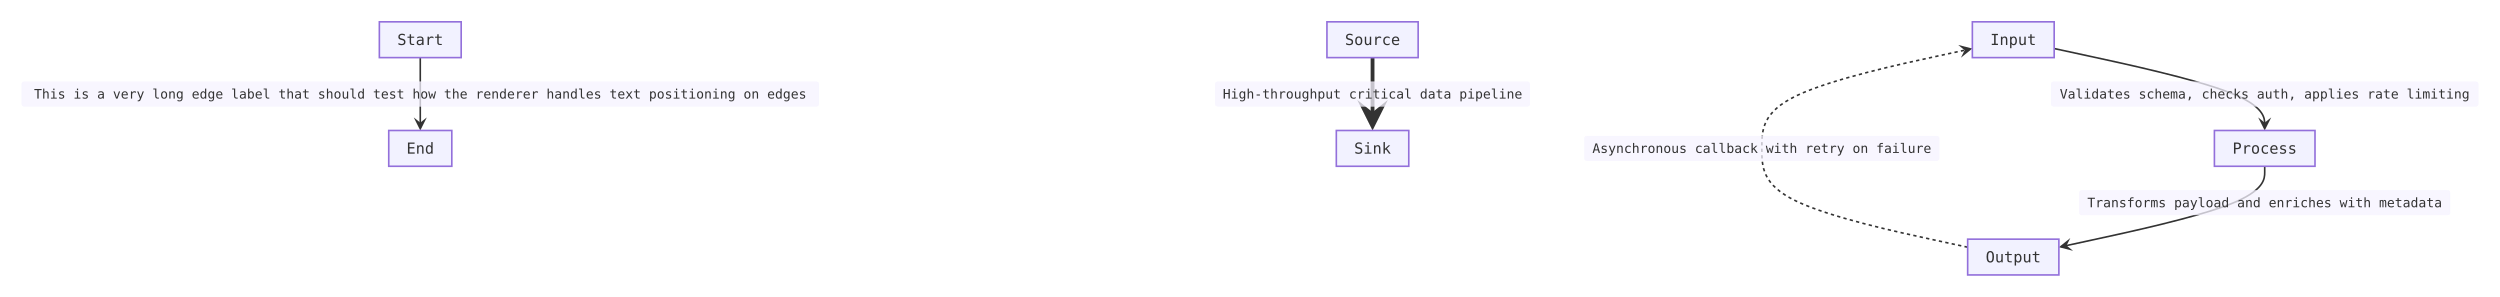
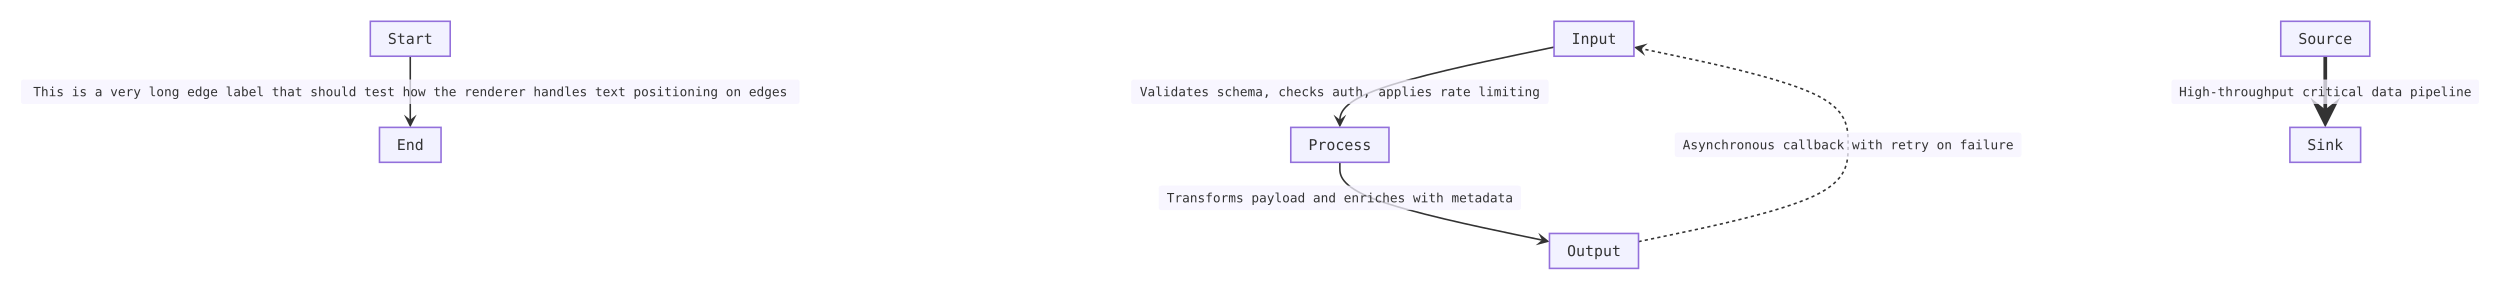
- <svg xmlns="http://www.w3.org/2000/svg" viewBox="0 0 2291.36 272" width="2291.36" height="272">
+ <svg xmlns="http://www.w3.org/2000/svg" viewBox="0 0 2347.26 272" width="2347.26" height="272">
  <defs>
    <marker id="arrow-point-333333" viewBox="0 0 10 10" refX="8" refY="5" markerWidth="8" markerHeight="8" orient="auto-start-reverse">
      <path d="M10 5 L0 10 L4 5 L0 0 Z" fill="#333333" />
    </marker>
  </defs>
  <g transform="translate(20, 20)">
    <path d="M365.2 32.8 L365.2 38.37 C365.2 43.93 365.2 55.07 365.2 66.2 C365.2 77.33 365.2 88.47 365.2 94.03 L365.2 97.2" fill="none" stroke="#333333" stroke-width="1.5" marker-end="url(#arrow-point-333333)" />
    <rect x="0" y="55" width="730.4" height="22.4" rx="2" ry="2" fill="#f5f3ffbf" stroke="#f5f3ffbf" stroke-width="0.5" />
    <text x="365.2" y="66.2" text-anchor="middle" dominant-baseline="central" font-size="12px" font-family="'Intel One Mono', 'SF Mono', 'Cascadia Code', 'JetBrains Mono', 'Fira Code', 'Consolas', 'Menlo', monospace" fill="#333333">This is a very long edge label that should test how the renderer handles text positioning on edges</text>
-     <path d="M1862.75 24.5 L1894.91 31.45 C1927.07 38.4 1991.38 52.3 2023.54 64.82 C2055.7 77.33 2055.7 88.47 2055.7 94.03 L2055.7 97.2" fill="none" stroke="#333333" stroke-width="1.5" marker-end="url(#arrow-point-333333)" />
-     <rect x="1860.04" y="55" width="391.31" height="22.4" rx="2" ry="2" fill="#f5f3ffbf" stroke="#f5f3ffbf" stroke-width="0.5" />
-     <text x="2055.7" y="66.2" text-anchor="middle" dominant-baseline="central" font-size="12px" font-family="'Intel One Mono', 'SF Mono', 'Cascadia Code', 'JetBrains Mono', 'Fira Code', 'Consolas', 'Menlo', monospace" fill="#333333">Validates schema, checks auth, applies rate limiting</text>
-     <path d="M2055.7 132.4 L2055.7 137.97 C2055.7 143.53 2055.7 154.67 2024.26 167.03 C1992.82 179.39 1929.93 192.98 1898.49 199.77 L1869.4 206.06" fill="none" stroke="#333333" stroke-width="1.5" marker-end="url(#arrow-point-333333)" />
-     <rect x="1885.84" y="154.6" width="339.71" height="22.4" rx="2" ry="2" fill="#f5f3ffbf" stroke="#f5f3ffbf" stroke-width="0.5" />
-     <text x="2055.7" y="165.8" text-anchor="middle" dominant-baseline="central" font-size="12px" font-family="'Intel One Mono', 'SF Mono', 'Cascadia Code', 'JetBrains Mono', 'Fira Code', 'Consolas', 'Menlo', monospace" fill="#333333">Transforms payload and enriches with metadata</text>
-     <path d="M1238 32.8 L1238 38.37 C1238 43.93 1238 55.07 1238 66.2 C1238 77.33 1238 88.47 1238 94" fill="none" stroke="#333333" stroke-width="3.5" marker-end="url(#arrow-point-333333)" />
-     <rect x="1093.94" y="55" width="288.11" height="22.4" rx="2" ry="2" fill="#f5f3ffbf" stroke="#f5f3ffbf" stroke-width="0.5" />
-     <text x="1238" y="66.2" text-anchor="middle" dominant-baseline="central" font-size="12px" font-family="'Intel One Mono', 'SF Mono', 'Cascadia Code', 'JetBrains Mono', 'Fira Code', 'Consolas', 'Menlo', monospace" fill="#333333">High-throughput critical data pipeline</text>
-     <path d="M1783.45 206.57 L1752.01 199.77 C1720.57 192.98 1657.68 179.39 1626.24 164.29 C1594.8 149.2 1594.8 132.6 1594.8 116 C1594.8 99.4 1594.8 82.8 1626.96 67.55 C1659.12 52.3 1723.43 38.4 1755.59 31.45 L1785.4 25.01" fill="none" stroke="#333333" stroke-width="1.5" stroke-dasharray="3 3" marker-end="url(#arrow-point-333333)" />
-     <rect x="1432.31" y="104.8" width="324.97" height="22.4" rx="2" ry="2" fill="#f5f3ffbf" stroke="#f5f3ffbf" stroke-width="0.5" />
-     <text x="1594.8" y="116" text-anchor="middle" dominant-baseline="central" font-size="12px" font-family="'Intel One Mono', 'SF Mono', 'Cascadia Code', 'JetBrains Mono', 'Fira Code', 'Consolas', 'Menlo', monospace" fill="#333333">Asynchronous callback with retry on failure</text>
+     <path d="M1439.1 24.23 L1405.58 31.22 C1372.07 38.22 1305.03 52.21 1271.52 64.77 C1238 77.33 1238 88.47 1238 94.03 L1238 97.2" fill="none" stroke="#333333" stroke-width="1.5" marker-end="url(#arrow-point-333333)" />
+     <rect x="1042.34" y="55" width="391.31" height="22.4" rx="2" ry="2" fill="#f5f3ffbf" stroke="#f5f3ffbf" stroke-width="0.5" />
+     <text x="1238" y="66.2" text-anchor="middle" dominant-baseline="central" font-size="12px" font-family="'Intel One Mono', 'SF Mono', 'Cascadia Code', 'JetBrains Mono', 'Fira Code', 'Consolas', 'Menlo', monospace" fill="#333333">Validates schema, checks auth, applies rate limiting</text>
+     <path d="M1238 132.4 L1238 137.97 C1238 143.53 1238 154.67 1270.8 167.08 C1303.6 179.49 1369.2 193.18 1402 200.03 L1432.45 206.39" fill="none" stroke="#333333" stroke-width="1.5" marker-end="url(#arrow-point-333333)" />
+     <rect x="1068.14" y="154.6" width="339.71" height="22.4" rx="2" ry="2" fill="#f5f3ffbf" stroke="#f5f3ffbf" stroke-width="0.5" />
+     <text x="1238" y="165.8" text-anchor="middle" dominant-baseline="central" font-size="12px" font-family="'Intel One Mono', 'SF Mono', 'Cascadia Code', 'JetBrains Mono', 'Fira Code', 'Consolas', 'Menlo', monospace" fill="#333333">Transforms payload and enriches with metadata</text>
+     <path d="M2163.2 32.8 L2163.2 38.37 C2163.2 43.93 2163.2 55.07 2163.2 66.2 C2163.2 77.33 2163.2 88.47 2163.2 94" fill="none" stroke="#333333" stroke-width="3.5" marker-end="url(#arrow-point-333333)" />
+     <rect x="2019.14" y="55" width="288.11" height="22.4" rx="2" ry="2" fill="#f5f3ffbf" stroke="#f5f3ffbf" stroke-width="0.5" />
+     <text x="2163.2" y="66.2" text-anchor="middle" dominant-baseline="central" font-size="12px" font-family="'Intel One Mono', 'SF Mono', 'Cascadia Code', 'JetBrains Mono', 'Fira Code', 'Consolas', 'Menlo', monospace" fill="#333333">High-throughput critical data pipeline</text>
+     <path d="M1518.4 206.88 L1551.2 200.03 C1584 193.18 1649.6 179.49 1682.4 164.35 C1715.2 149.2 1715.2 132.6 1715.2 116 C1715.2 99.4 1715.2 82.8 1681.68 67.5 C1648.17 52.21 1581.13 38.22 1547.62 31.22 L1516.45 24.72" fill="none" stroke="#333333" stroke-width="1.5" stroke-dasharray="3 3" marker-end="url(#arrow-point-333333)" />
+     <rect x="1552.71" y="104.8" width="324.97" height="22.4" rx="2" ry="2" fill="#f5f3ffbf" stroke="#f5f3ffbf" stroke-width="0.5" />
+     <text x="1715.2" y="116" text-anchor="middle" dominant-baseline="central" font-size="12px" font-family="'Intel One Mono', 'SF Mono', 'Cascadia Code', 'JetBrains Mono', 'Fira Code', 'Consolas', 'Menlo', monospace" fill="#333333">Asynchronous callback with retry on failure</text>
    <rect x="327.7" y="0" width="75" height="32.8" fill="#ececffb2" stroke="#9370db" stroke-width="1.5" />
    <text x="365.2" y="16.4" text-anchor="middle" dominant-baseline="central" font-size="14px" font-family="'Intel One Mono', 'SF Mono', 'Cascadia Code', 'JetBrains Mono', 'Fira Code', 'Consolas', 'Menlo', monospace" fill="#333333">Start</text>
    <rect x="336.3" y="99.6" width="57.8" height="32.8" fill="#ececffb2" stroke="#9370db" stroke-width="1.5" />
    <text x="365.2" y="116" text-anchor="middle" dominant-baseline="central" font-size="14px" font-family="'Intel One Mono', 'SF Mono', 'Cascadia Code', 'JetBrains Mono', 'Fira Code', 'Consolas', 'Menlo', monospace" fill="#333333">End</text>
-     <rect x="1787.75" y="0" width="75" height="32.8" fill="#ececffb2" stroke="#9370db" stroke-width="1.5" />
-     <text x="1825.25" y="16.4" text-anchor="middle" dominant-baseline="central" font-size="14px" font-family="'Intel One Mono', 'SF Mono', 'Cascadia Code', 'JetBrains Mono', 'Fira Code', 'Consolas', 'Menlo', monospace" fill="#333333">Input</text>
-     <rect x="2009.6" y="99.6" width="92.2" height="32.8" fill="#ececffb2" stroke="#9370db" stroke-width="1.5" />
-     <text x="2055.7" y="116" text-anchor="middle" dominant-baseline="central" font-size="14px" font-family="'Intel One Mono', 'SF Mono', 'Cascadia Code', 'JetBrains Mono', 'Fira Code', 'Consolas', 'Menlo', monospace" fill="#333333">Process</text>
-     <rect x="1783.45" y="199.2" width="83.6" height="32.8" fill="#ececffb2" stroke="#9370db" stroke-width="1.5" />
-     <text x="1825.25" y="215.6" text-anchor="middle" dominant-baseline="central" font-size="14px" font-family="'Intel One Mono', 'SF Mono', 'Cascadia Code', 'JetBrains Mono', 'Fira Code', 'Consolas', 'Menlo', monospace" fill="#333333">Output</text>
-     <rect x="1196.2" y="0" width="83.6" height="32.8" fill="#ececffb2" stroke="#9370db" stroke-width="1.5" />
-     <text x="1238" y="16.4" text-anchor="middle" dominant-baseline="central" font-size="14px" font-family="'Intel One Mono', 'SF Mono', 'Cascadia Code', 'JetBrains Mono', 'Fira Code', 'Consolas', 'Menlo', monospace" fill="#333333">Source</text>
-     <rect x="1204.8" y="99.6" width="66.4" height="32.8" fill="#ececffb2" stroke="#9370db" stroke-width="1.5" />
-     <text x="1238" y="116" text-anchor="middle" dominant-baseline="central" font-size="14px" font-family="'Intel One Mono', 'SF Mono', 'Cascadia Code', 'JetBrains Mono', 'Fira Code', 'Consolas', 'Menlo', monospace" fill="#333333">Sink</text>
+     <rect x="1439.1" y="0" width="75" height="32.8" fill="#ececffb2" stroke="#9370db" stroke-width="1.5" />
+     <text x="1476.6" y="16.4" text-anchor="middle" dominant-baseline="central" font-size="14px" font-family="'Intel One Mono', 'SF Mono', 'Cascadia Code', 'JetBrains Mono', 'Fira Code', 'Consolas', 'Menlo', monospace" fill="#333333">Input</text>
+     <rect x="1191.9" y="99.6" width="92.2" height="32.8" fill="#ececffb2" stroke="#9370db" stroke-width="1.5" />
+     <text x="1238" y="116" text-anchor="middle" dominant-baseline="central" font-size="14px" font-family="'Intel One Mono', 'SF Mono', 'Cascadia Code', 'JetBrains Mono', 'Fira Code', 'Consolas', 'Menlo', monospace" fill="#333333">Process</text>
+     <rect x="1434.8" y="199.2" width="83.6" height="32.8" fill="#ececffb2" stroke="#9370db" stroke-width="1.5" />
+     <text x="1476.6" y="215.6" text-anchor="middle" dominant-baseline="central" font-size="14px" font-family="'Intel One Mono', 'SF Mono', 'Cascadia Code', 'JetBrains Mono', 'Fira Code', 'Consolas', 'Menlo', monospace" fill="#333333">Output</text>
+     <rect x="2121.4" y="0" width="83.6" height="32.8" fill="#ececffb2" stroke="#9370db" stroke-width="1.5" />
+     <text x="2163.2" y="16.4" text-anchor="middle" dominant-baseline="central" font-size="14px" font-family="'Intel One Mono', 'SF Mono', 'Cascadia Code', 'JetBrains Mono', 'Fira Code', 'Consolas', 'Menlo', monospace" fill="#333333">Source</text>
+     <rect x="2130" y="99.6" width="66.4" height="32.8" fill="#ececffb2" stroke="#9370db" stroke-width="1.5" />
+     <text x="2163.2" y="116" text-anchor="middle" dominant-baseline="central" font-size="14px" font-family="'Intel One Mono', 'SF Mono', 'Cascadia Code', 'JetBrains Mono', 'Fira Code', 'Consolas', 'Menlo', monospace" fill="#333333">Sink</text>
  </g>
</svg>
